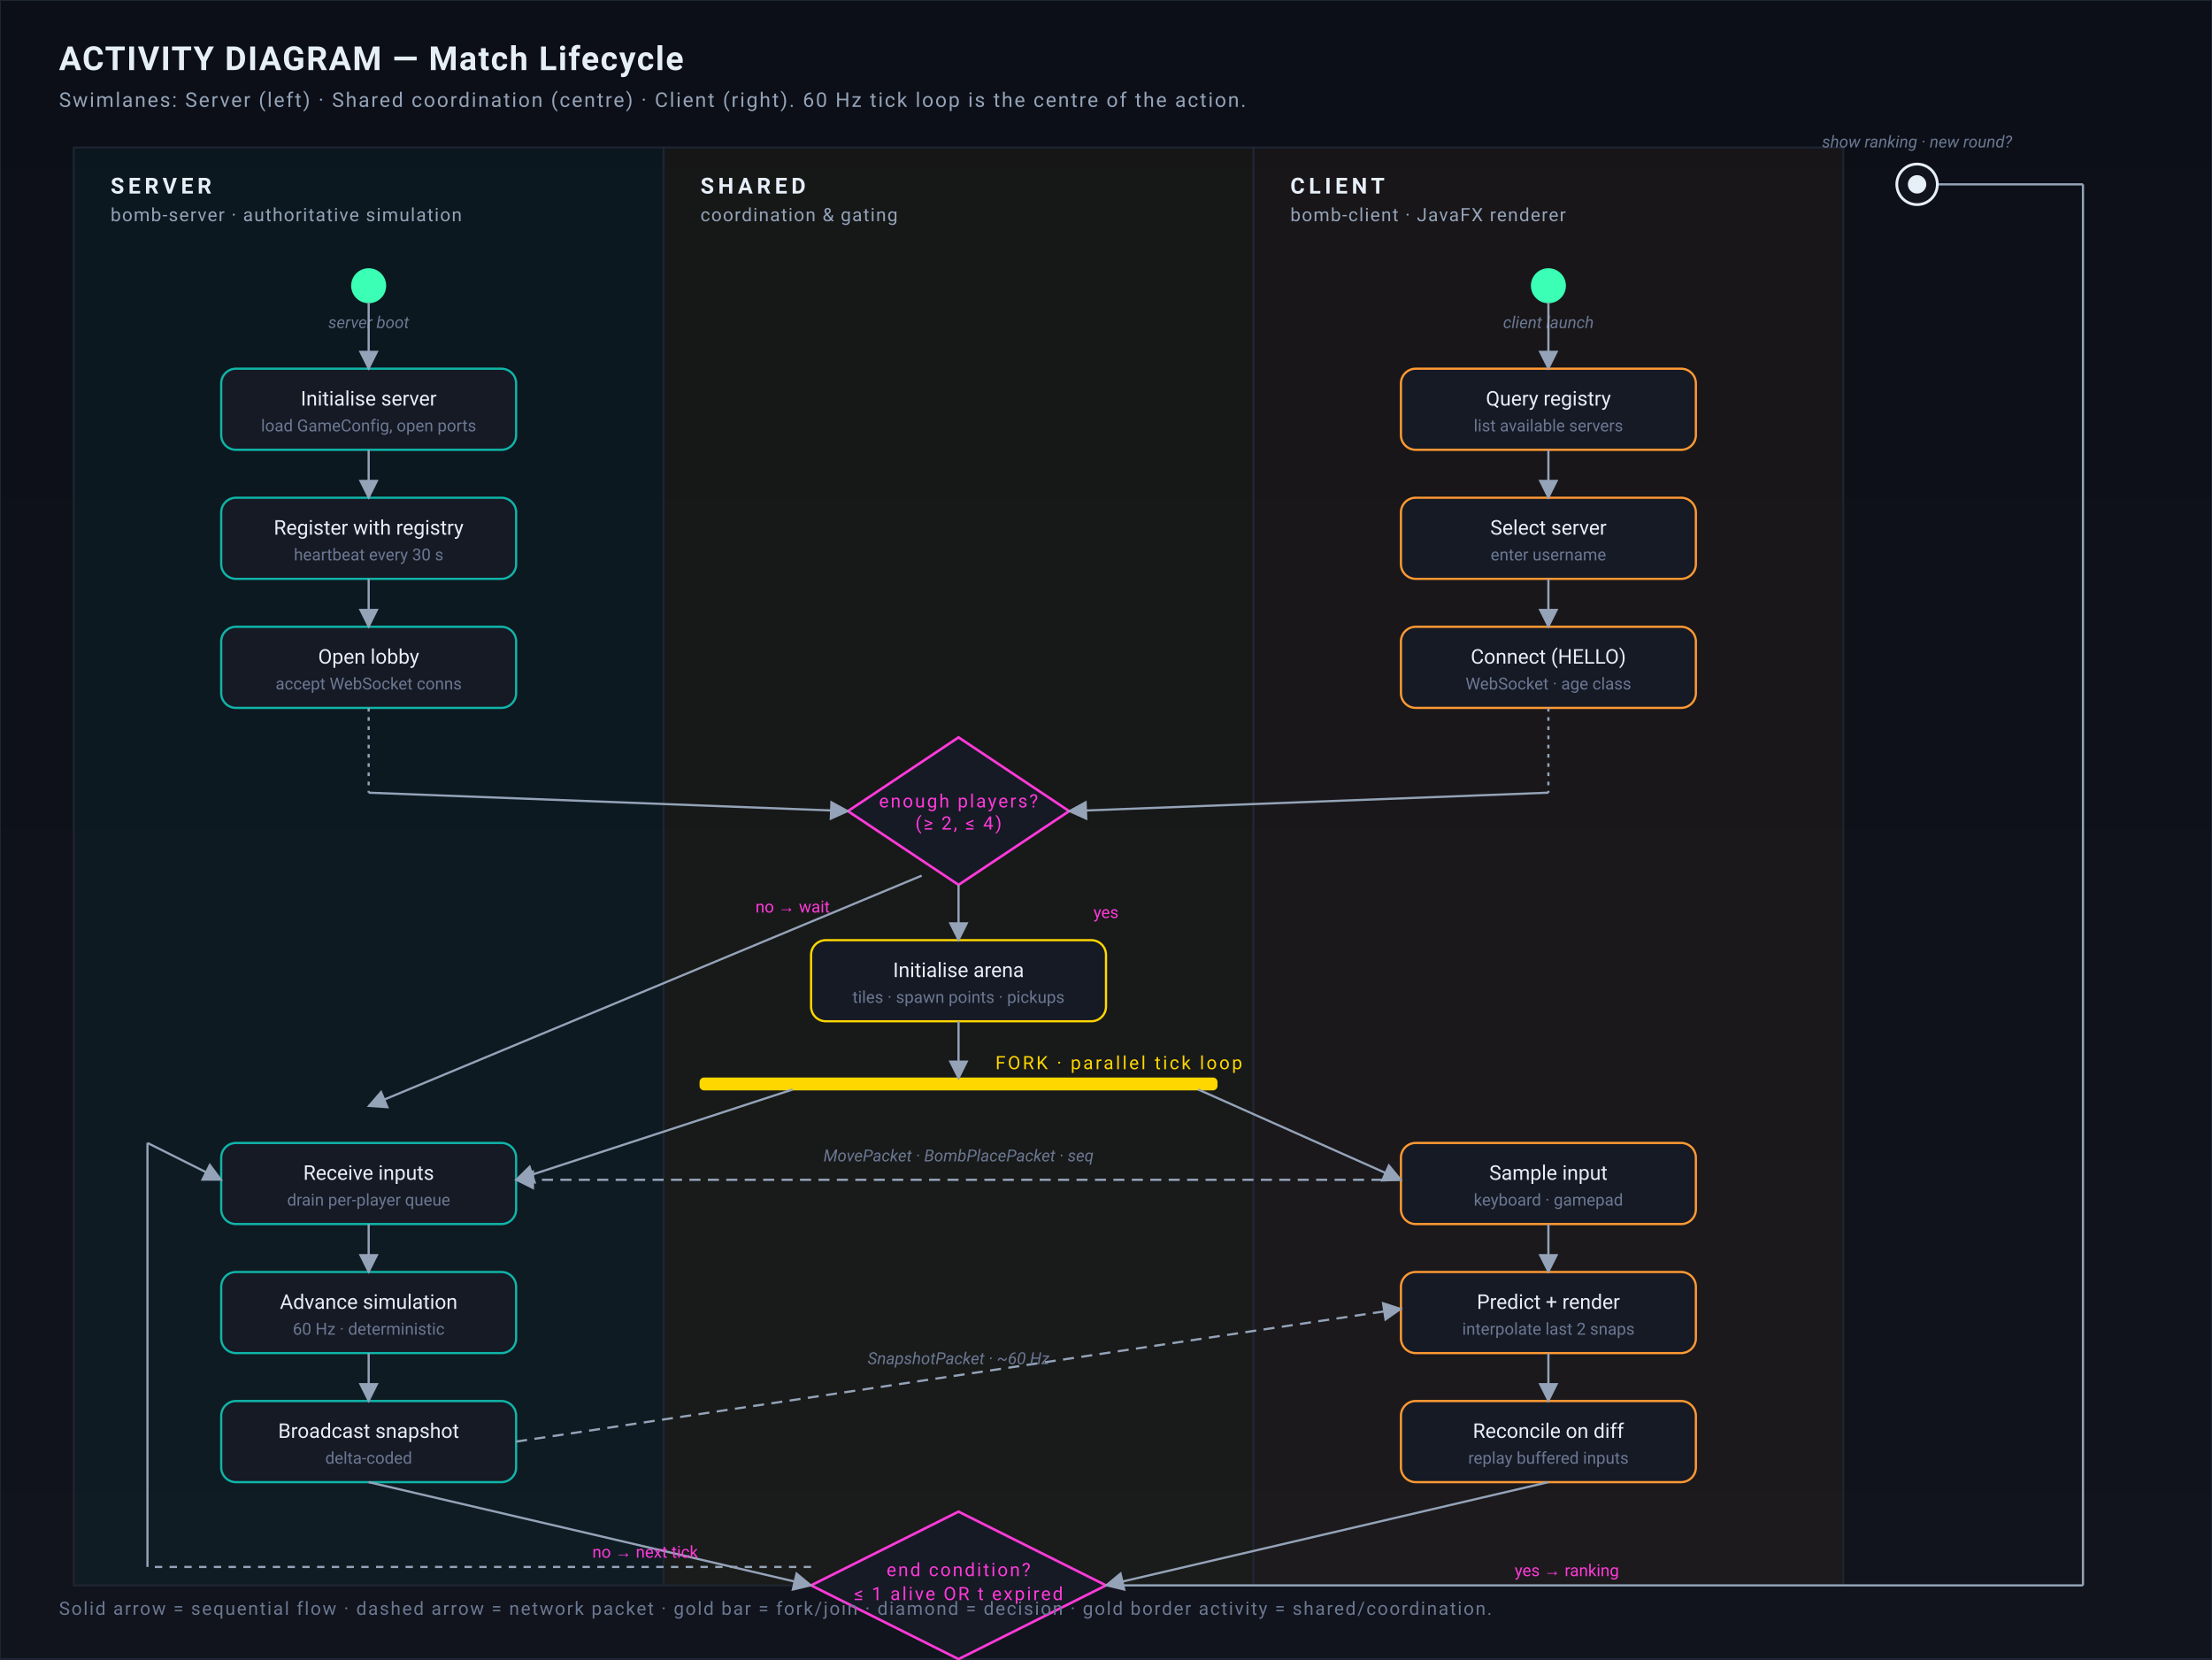
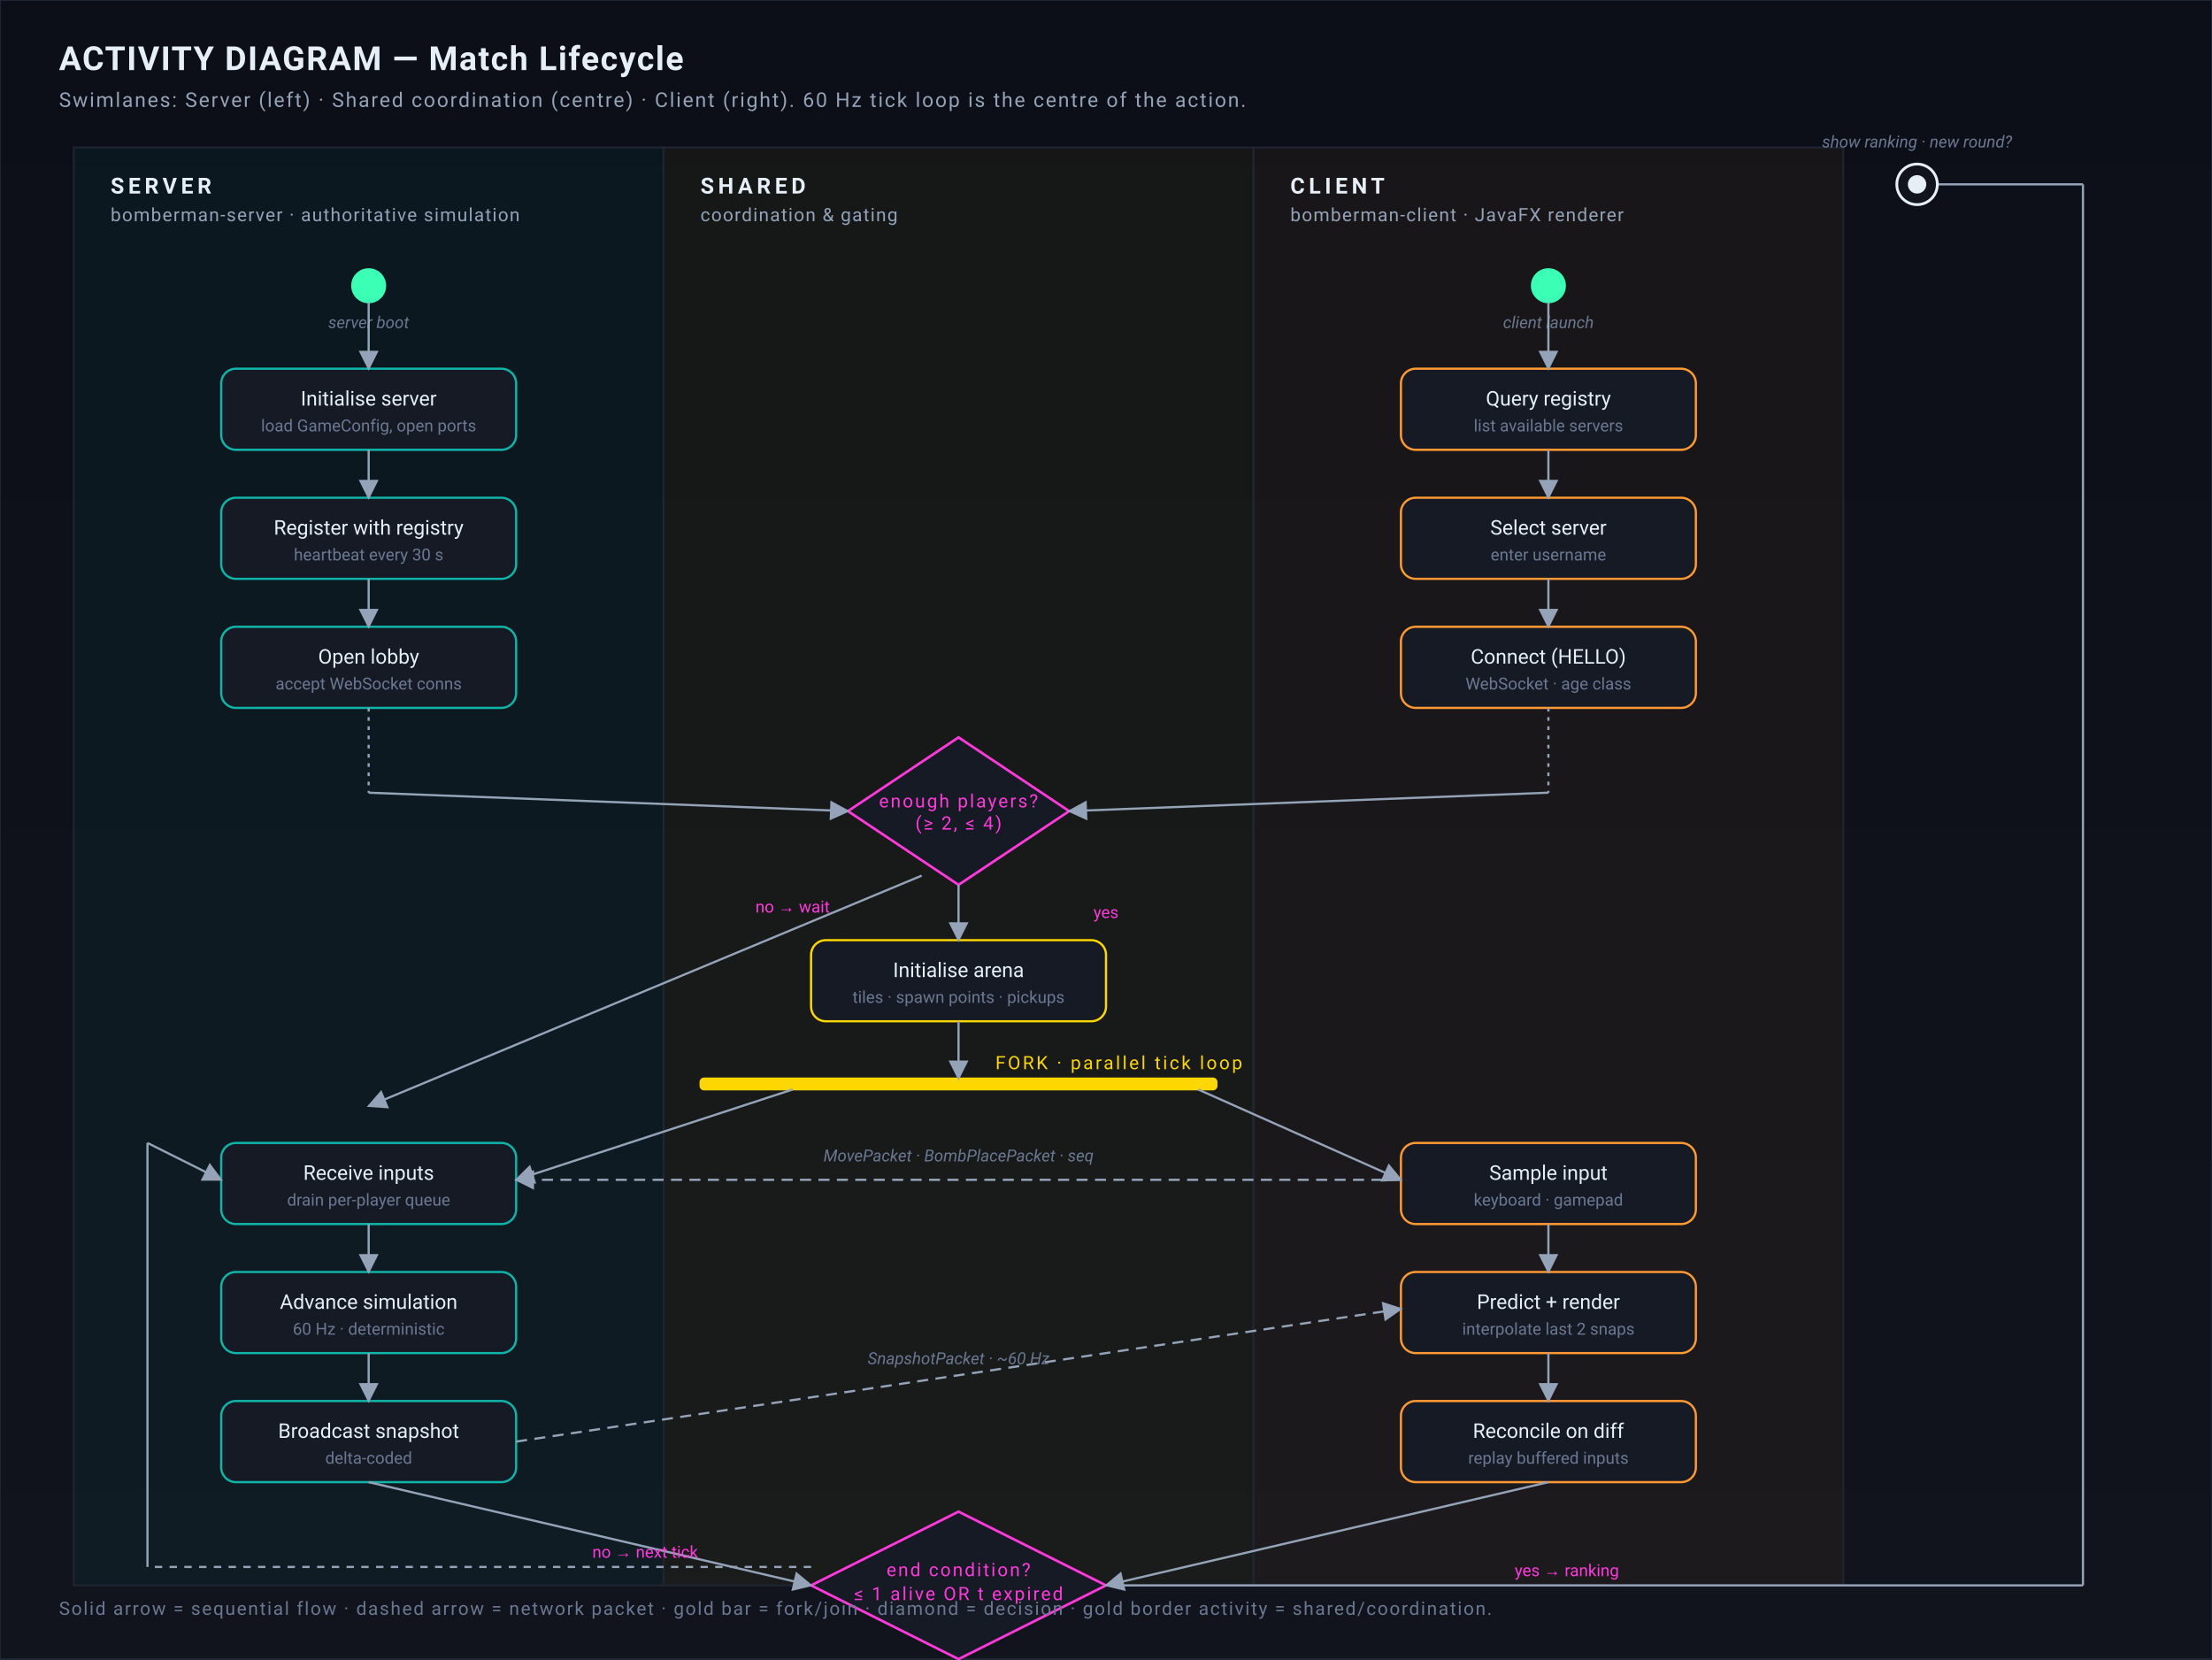
<svg xmlns="http://www.w3.org/2000/svg" viewBox="0 0 1200 900" font-family="-apple-system, Segoe UI, Roboto, Helvetica Neue, Arial, sans-serif" role="img" aria-label="BomberMen-X Activity Diagram — Match Lifecycle">
  <defs>
    <linearGradient id="bg" x1="0" y1="0" x2="0" y2="1">
      <stop offset="0%" stop-color="#0c0f17" />
      <stop offset="100%" stop-color="#11141c" />
    </linearGradient>
    <marker id="arrhead" viewBox="0 0 10 10" refX="9" refY="5" markerWidth="9" markerHeight="9" orient="auto-start-reverse">
      <path d="M0,0 L10,5 L0,10 z" fill="#94a3b8" />
    </marker>
    <style>
      .frame { fill: url(#bg); stroke: #1f2533; stroke-width: 1; }
      .lane { fill: rgba(58,237,255,0.025); stroke: #1f2533; stroke-width: 1; }
      .lane-server { fill: rgba(15,181,169,0.05); }
      .lane-client { fill: rgba(255,153,51,0.05); }
      .lane-shared { fill: rgba(255,215,0,0.04); }
      .lane-head { fill: #e6eef8; font-size: 12px; letter-spacing: 0.18em; font-weight: 700; }
      .lane-sub  { fill: #94a3b8; font-size: 10px; letter-spacing: 0.06em; }

      .act { fill: #161a25; stroke: #3aedff; stroke-width: 1.2; }
      .act.server { stroke: #0fb5a9; }
      .act.client { stroke: #ff9933; }
      .act.shared { stroke: #ffd700; }
      .act-label { fill: #e6eef8; font-size: 11px; text-anchor: middle; }
      .act-sub   { fill: #6b7892; font-size: 9px; text-anchor: middle; }

      .deci { fill: #161a25; stroke: #ff3ad9; stroke-width: 1.4; }
      .deci-label { fill: #ff3ad9; font-size: 10px; text-anchor: middle; letter-spacing: 0.10em; }
      .deci-edge  { fill: #ff3ad9; font-size: 9px; text-anchor: middle; }

      .start { fill: #3affb5; stroke: #3affb5; }
      .stop  { fill: #11141c; stroke: #e6eef8; stroke-width: 1.5; }
      .stop-inner { fill: #e6eef8; }

      .flow { stroke: #94a3b8; stroke-width: 1.2; fill: none; }
      .fork { fill: #ffd700; stroke: #ffd700; }
      .fork-label { fill: #ffd700; font-size: 10px; letter-spacing: 0.12em; }
      .note { fill: #6b7892; font-size: 9px; font-style: italic; text-anchor: middle; }
    </style>
  </defs>
  <rect class="frame" x="0" y="0" width="1200" height="900" />
  <text x="32" y="38" fill="#e6eef8" font-size="18" font-weight="700" letter-spacing="0.04em">ACTIVITY DIAGRAM — Match Lifecycle</text>
  <text x="32" y="58" fill="#94a3b8" font-size="11" letter-spacing="0.08em">Swimlanes: Server (left) · Shared coordination (centre) · Client (right). 60 Hz tick loop is the centre of the action.</text>
  <rect class="lane lane-server" x="40" y="80" width="320" height="780" />
  <rect class="lane lane-shared" x="360" y="80" width="320" height="780" />
  <rect class="lane lane-client" x="680" y="80" width="320" height="780" />
  <text class="lane-head" x="60" y="105">SERVER</text>
-   <text class="lane-sub" x="60" y="120">bomb-server · authoritative simulation</text>
+   <text class="lane-sub" x="60" y="120">bomberman-server · authoritative simulation</text>
  <text class="lane-head" x="380" y="105">SHARED</text>
  <text class="lane-sub" x="380" y="120">coordination &amp; gating</text>
  <text class="lane-head" x="700" y="105">CLIENT</text>
-   <text class="lane-sub" x="700" y="120">bomb-client · JavaFX renderer</text>
+   <text class="lane-sub" x="700" y="120">bomberman-client · JavaFX renderer</text>
  <circle class="start" cx="200" cy="155" r="9" />
  <text class="note" x="200" y="178">server boot</text>
  <circle class="start" cx="840" cy="155" r="9" />
  <text class="note" x="840" y="178">client launch</text>
  <rect class="act server" x="120" y="200" width="160" height="44" rx="8" />
  <text class="act-label" x="200" y="220">Initialise server</text>
  <text class="act-sub" x="200" y="234">load GameConfig, open ports</text>
  <line class="flow" x1="200" y1="164" x2="200" y2="200" marker-end="url(#arrhead)" />
  <rect class="act server" x="120" y="270" width="160" height="44" rx="8" />
  <text class="act-label" x="200" y="290">Register with registry</text>
  <text class="act-sub" x="200" y="304">heartbeat every 30 s</text>
  <line class="flow" x1="200" y1="244" x2="200" y2="270" marker-end="url(#arrhead)" />
  <rect class="act server" x="120" y="340" width="160" height="44" rx="8" />
  <text class="act-label" x="200" y="360">Open lobby</text>
  <text class="act-sub" x="200" y="374">accept WebSocket conns</text>
  <line class="flow" x1="200" y1="314" x2="200" y2="340" marker-end="url(#arrhead)" />
  <rect class="act client" x="760" y="200" width="160" height="44" rx="8" />
  <text class="act-label" x="840" y="220">Query registry</text>
  <text class="act-sub" x="840" y="234">list available servers</text>
  <line class="flow" x1="840" y1="164" x2="840" y2="200" marker-end="url(#arrhead)" />
  <rect class="act client" x="760" y="270" width="160" height="44" rx="8" />
  <text class="act-label" x="840" y="290">Select server</text>
  <text class="act-sub" x="840" y="304">enter username</text>
  <line class="flow" x1="840" y1="244" x2="840" y2="270" marker-end="url(#arrhead)" />
  <rect class="act client" x="760" y="340" width="160" height="44" rx="8" />
  <text class="act-label" x="840" y="360">Connect (HELLO)</text>
  <text class="act-sub" x="840" y="374">WebSocket · age class</text>
  <line class="flow" x1="840" y1="314" x2="840" y2="340" marker-end="url(#arrhead)" />
  <polygon class="deci" points="520,400 580,440 520,480 460,440" />
  <text class="deci-label" x="520" y="438">enough players?</text>
  <text class="deci-label" x="520" y="450">(≥ 2, ≤ 4)</text>
  <line class="flow" x1="200" y1="384" x2="200" y2="430" stroke-dasharray="2 3" />
  <line class="flow" x1="200" y1="430" x2="460" y2="440" marker-end="url(#arrhead)" />
  <line class="flow" x1="840" y1="384" x2="840" y2="430" stroke-dasharray="2 3" />
  <line class="flow" x1="840" y1="430" x2="580" y2="440" marker-end="url(#arrhead)" />
  <text class="deci-edge" x="430" y="495">no → wait</text>
  <line class="flow" x1="500" y1="475" x2="200" y2="600" marker-end="url(#arrhead)" />
  <rect class="act shared" x="440" y="510" width="160" height="44" rx="8" />
  <text class="act-label" x="520" y="530">Initialise arena</text>
  <text class="act-sub" x="520" y="544">tiles · spawn points · pickups</text>
  <line class="flow" x1="520" y1="480" x2="520" y2="510" marker-end="url(#arrhead)" />
  <text class="deci-edge" x="600" y="498">yes</text>
  <rect class="fork" x="380" y="585" width="280" height="6" rx="2" />
  <text class="fork-label" x="540" y="580">FORK · parallel tick loop</text>
  <line class="flow" x1="520" y1="554" x2="520" y2="585" marker-end="url(#arrhead)" />
  <rect class="act server" x="120" y="620" width="160" height="44" rx="8" />
  <text class="act-label" x="200" y="640">Receive inputs</text>
  <text class="act-sub" x="200" y="654">drain per-player queue</text>
  <line class="flow" x1="430" y1="591" x2="280" y2="640" marker-end="url(#arrhead)" />
  <rect class="act server" x="120" y="690" width="160" height="44" rx="8" />
  <text class="act-label" x="200" y="710">Advance simulation</text>
  <text class="act-sub" x="200" y="724">60 Hz · deterministic</text>
  <line class="flow" x1="200" y1="664" x2="200" y2="690" marker-end="url(#arrhead)" />
  <rect class="act server" x="120" y="760" width="160" height="44" rx="8" />
  <text class="act-label" x="200" y="780">Broadcast snapshot</text>
  <text class="act-sub" x="200" y="794">delta-coded</text>
  <line class="flow" x1="200" y1="734" x2="200" y2="760" marker-end="url(#arrhead)" />
  <rect class="act client" x="760" y="620" width="160" height="44" rx="8" />
  <text class="act-label" x="840" y="640">Sample input</text>
  <text class="act-sub" x="840" y="654">keyboard · gamepad</text>
  <line class="flow" x1="650" y1="591" x2="760" y2="640" marker-end="url(#arrhead)" />
  <rect class="act client" x="760" y="690" width="160" height="44" rx="8" />
  <text class="act-label" x="840" y="710">Predict + render</text>
  <text class="act-sub" x="840" y="724">interpolate last 2 snaps</text>
  <line class="flow" x1="840" y1="664" x2="840" y2="690" marker-end="url(#arrhead)" />
  <rect class="act client" x="760" y="760" width="160" height="44" rx="8" />
  <text class="act-label" x="840" y="780">Reconcile on diff</text>
  <text class="act-sub" x="840" y="794">replay buffered inputs</text>
  <line class="flow" x1="840" y1="734" x2="840" y2="760" marker-end="url(#arrhead)" />
  <line class="flow" x1="280" y1="782" x2="760" y2="710" stroke="#0fb5a9" stroke-dasharray="6 4" marker-end="url(#arrhead)" />
  <text class="note" x="520" y="740">SnapshotPacket · ~60 Hz</text>
  <line class="flow" x1="760" y1="640" x2="280" y2="640" stroke="#ff9933" stroke-dasharray="6 4" marker-end="url(#arrhead)" />
  <text class="note" x="520" y="630">MovePacket · BombPlacePacket · seq</text>
  <polygon class="deci" points="520,820 600,860 520,900 440,860" />
  <text class="deci-label" x="520" y="855">end condition?</text>
  <text class="deci-label" x="520" y="868">≤ 1 alive  OR  t expired</text>
  <line class="flow" x1="200" y1="804" x2="440" y2="860" marker-end="url(#arrhead)" />
  <line class="flow" x1="840" y1="804" x2="600" y2="860" marker-end="url(#arrhead)" />
  <line class="flow" x1="440" y1="850" x2="80" y2="850" stroke-dasharray="4 4" />
  <line class="flow" x1="80" y1="850" x2="80" y2="620" />
  <line class="flow" x1="80" y1="620" x2="120" y2="640" marker-end="url(#arrhead)" />
  <text class="deci-edge" x="350" y="845">no → next tick</text>
  <line class="flow" x1="600" y1="860" x2="1130" y2="860" />
  <line class="flow" x1="1130" y1="860" x2="1130" y2="100" />
  <line class="flow" x1="1130" y1="100" x2="1040" y2="100" marker-end="url(#arrhead)" />
  <text class="deci-edge" x="850" y="855">yes → ranking</text>
  <circle class="stop" cx="1040" cy="100" r="11" />
  <circle class="stop-inner" cx="1040" cy="100" r="5" />
  <text class="note" x="1040" y="80">show ranking · new round?</text>
  <text x="32" y="876" fill="#6b7892" font-size="10" letter-spacing="0.08em">Solid arrow = sequential flow · dashed arrow = network packet · gold bar = fork/join · diamond = decision · gold border activity = shared/coordination.</text>
</svg>
